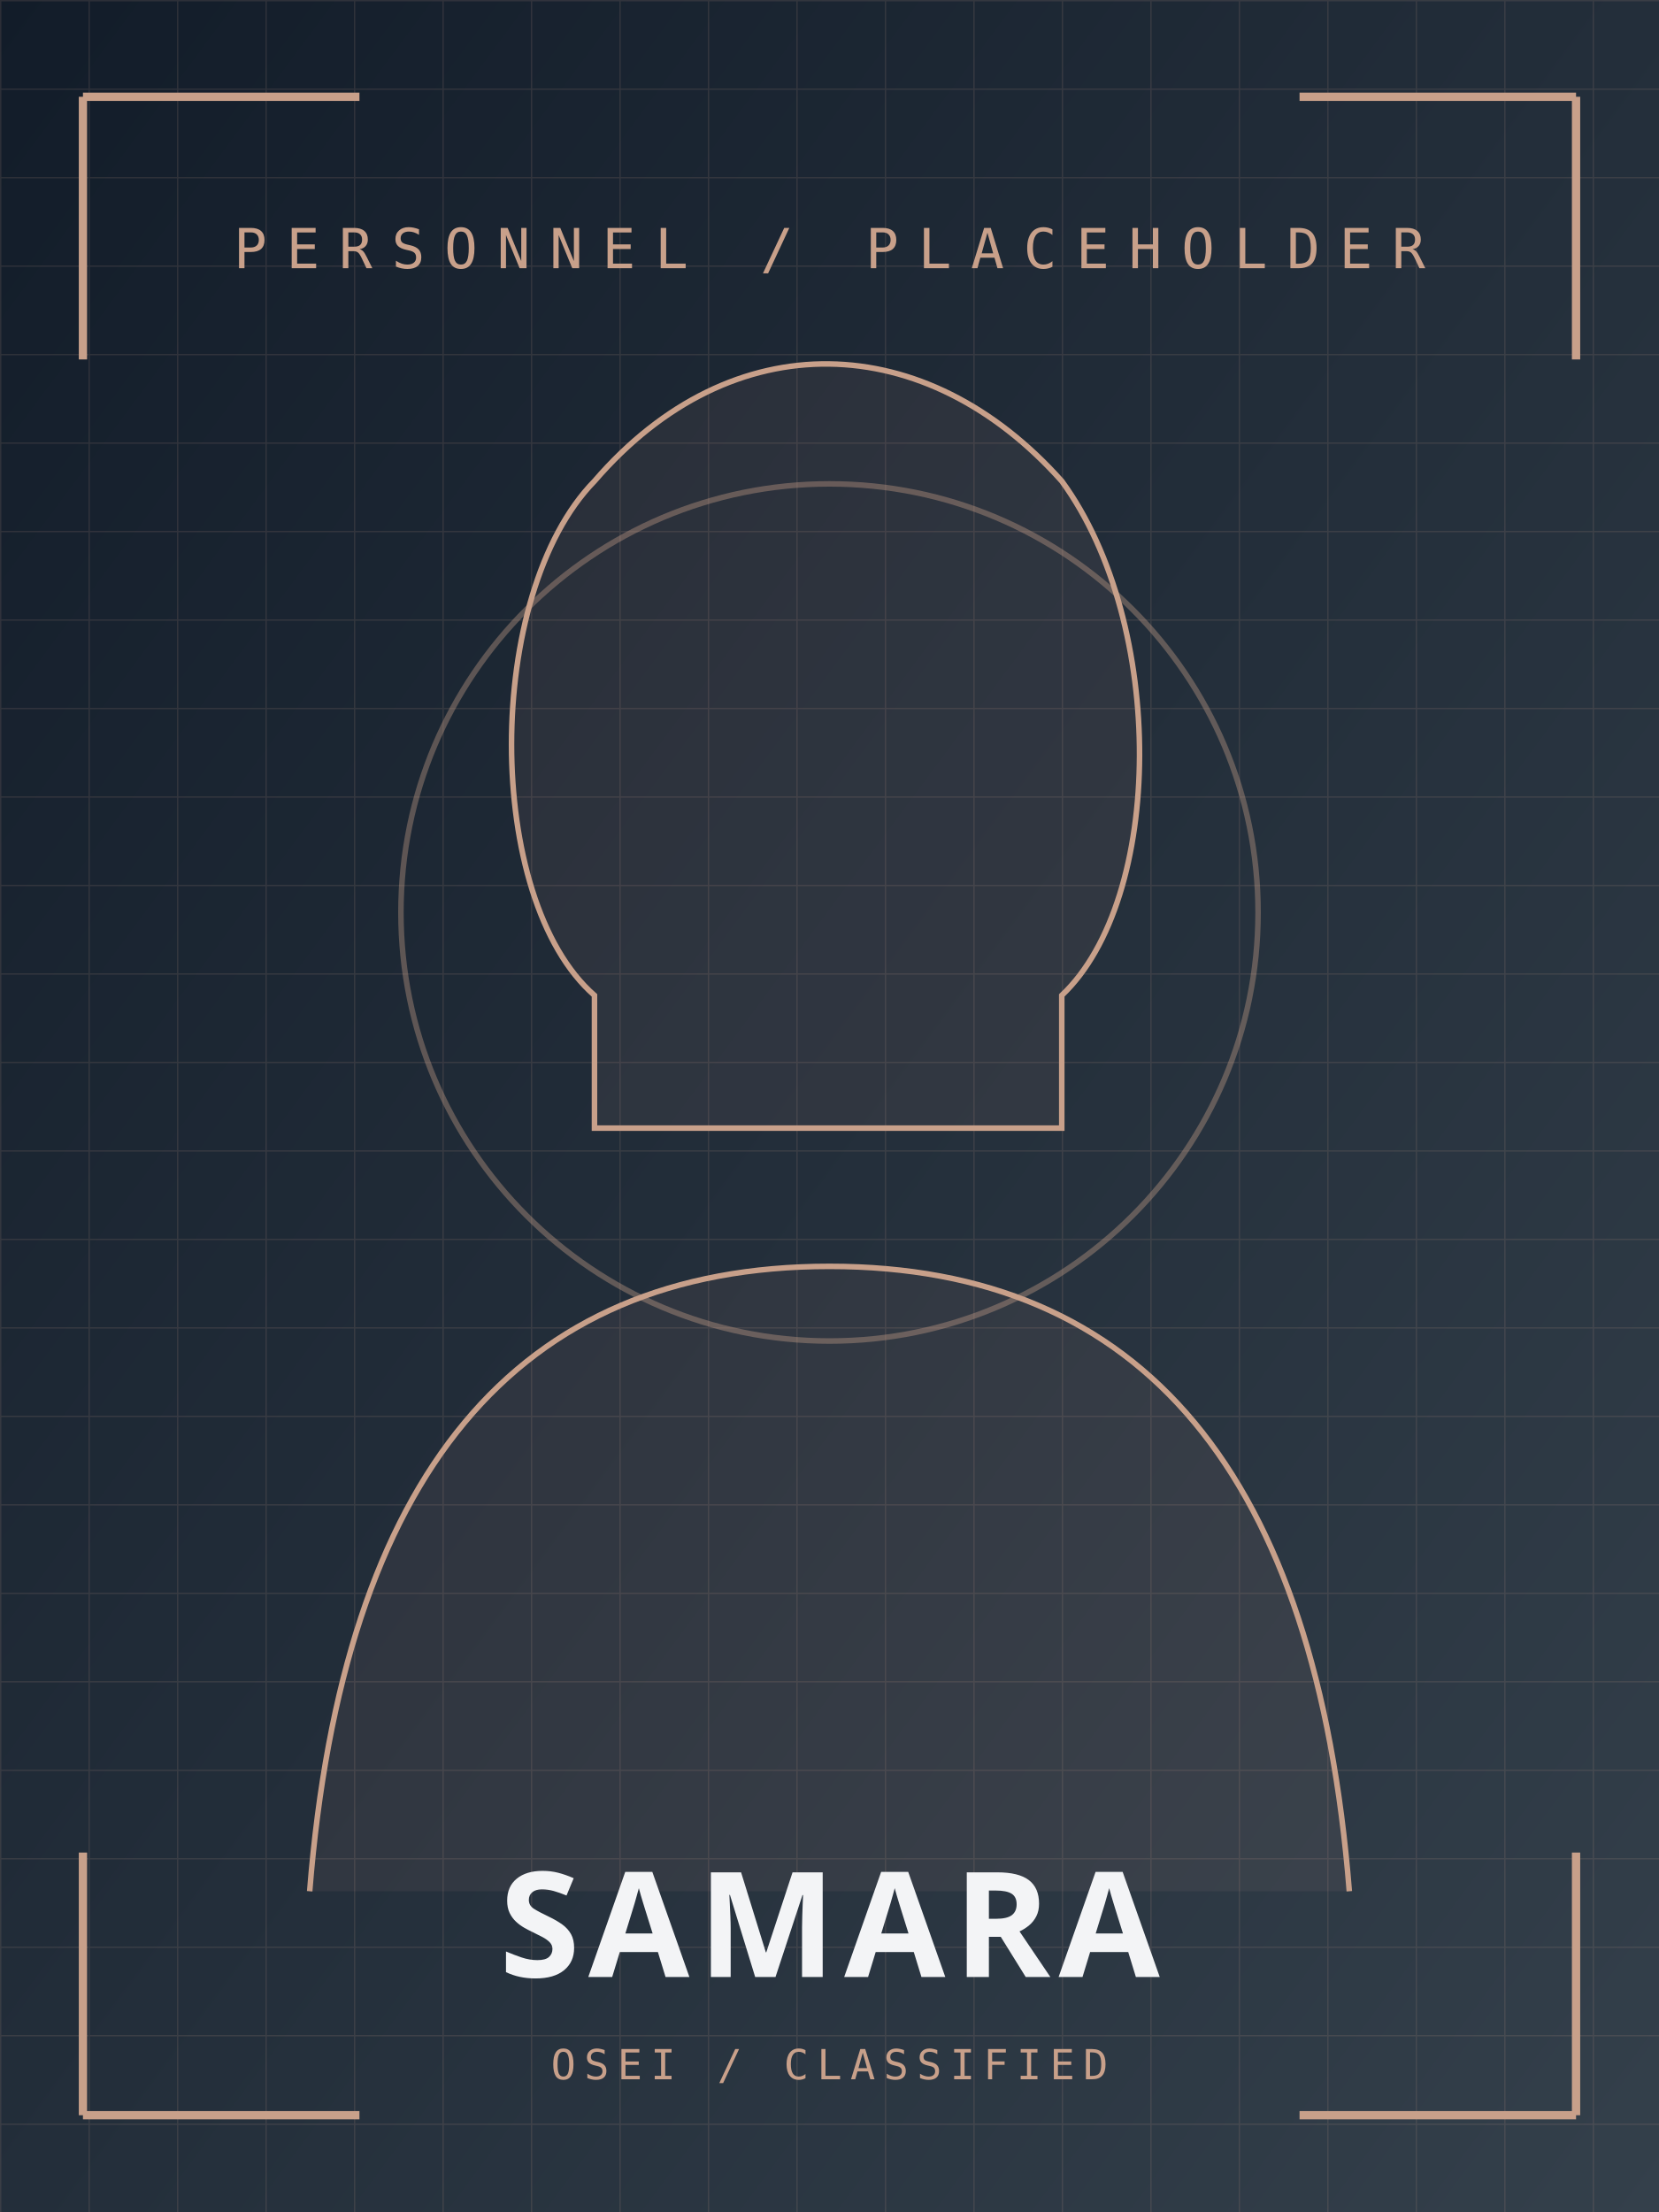
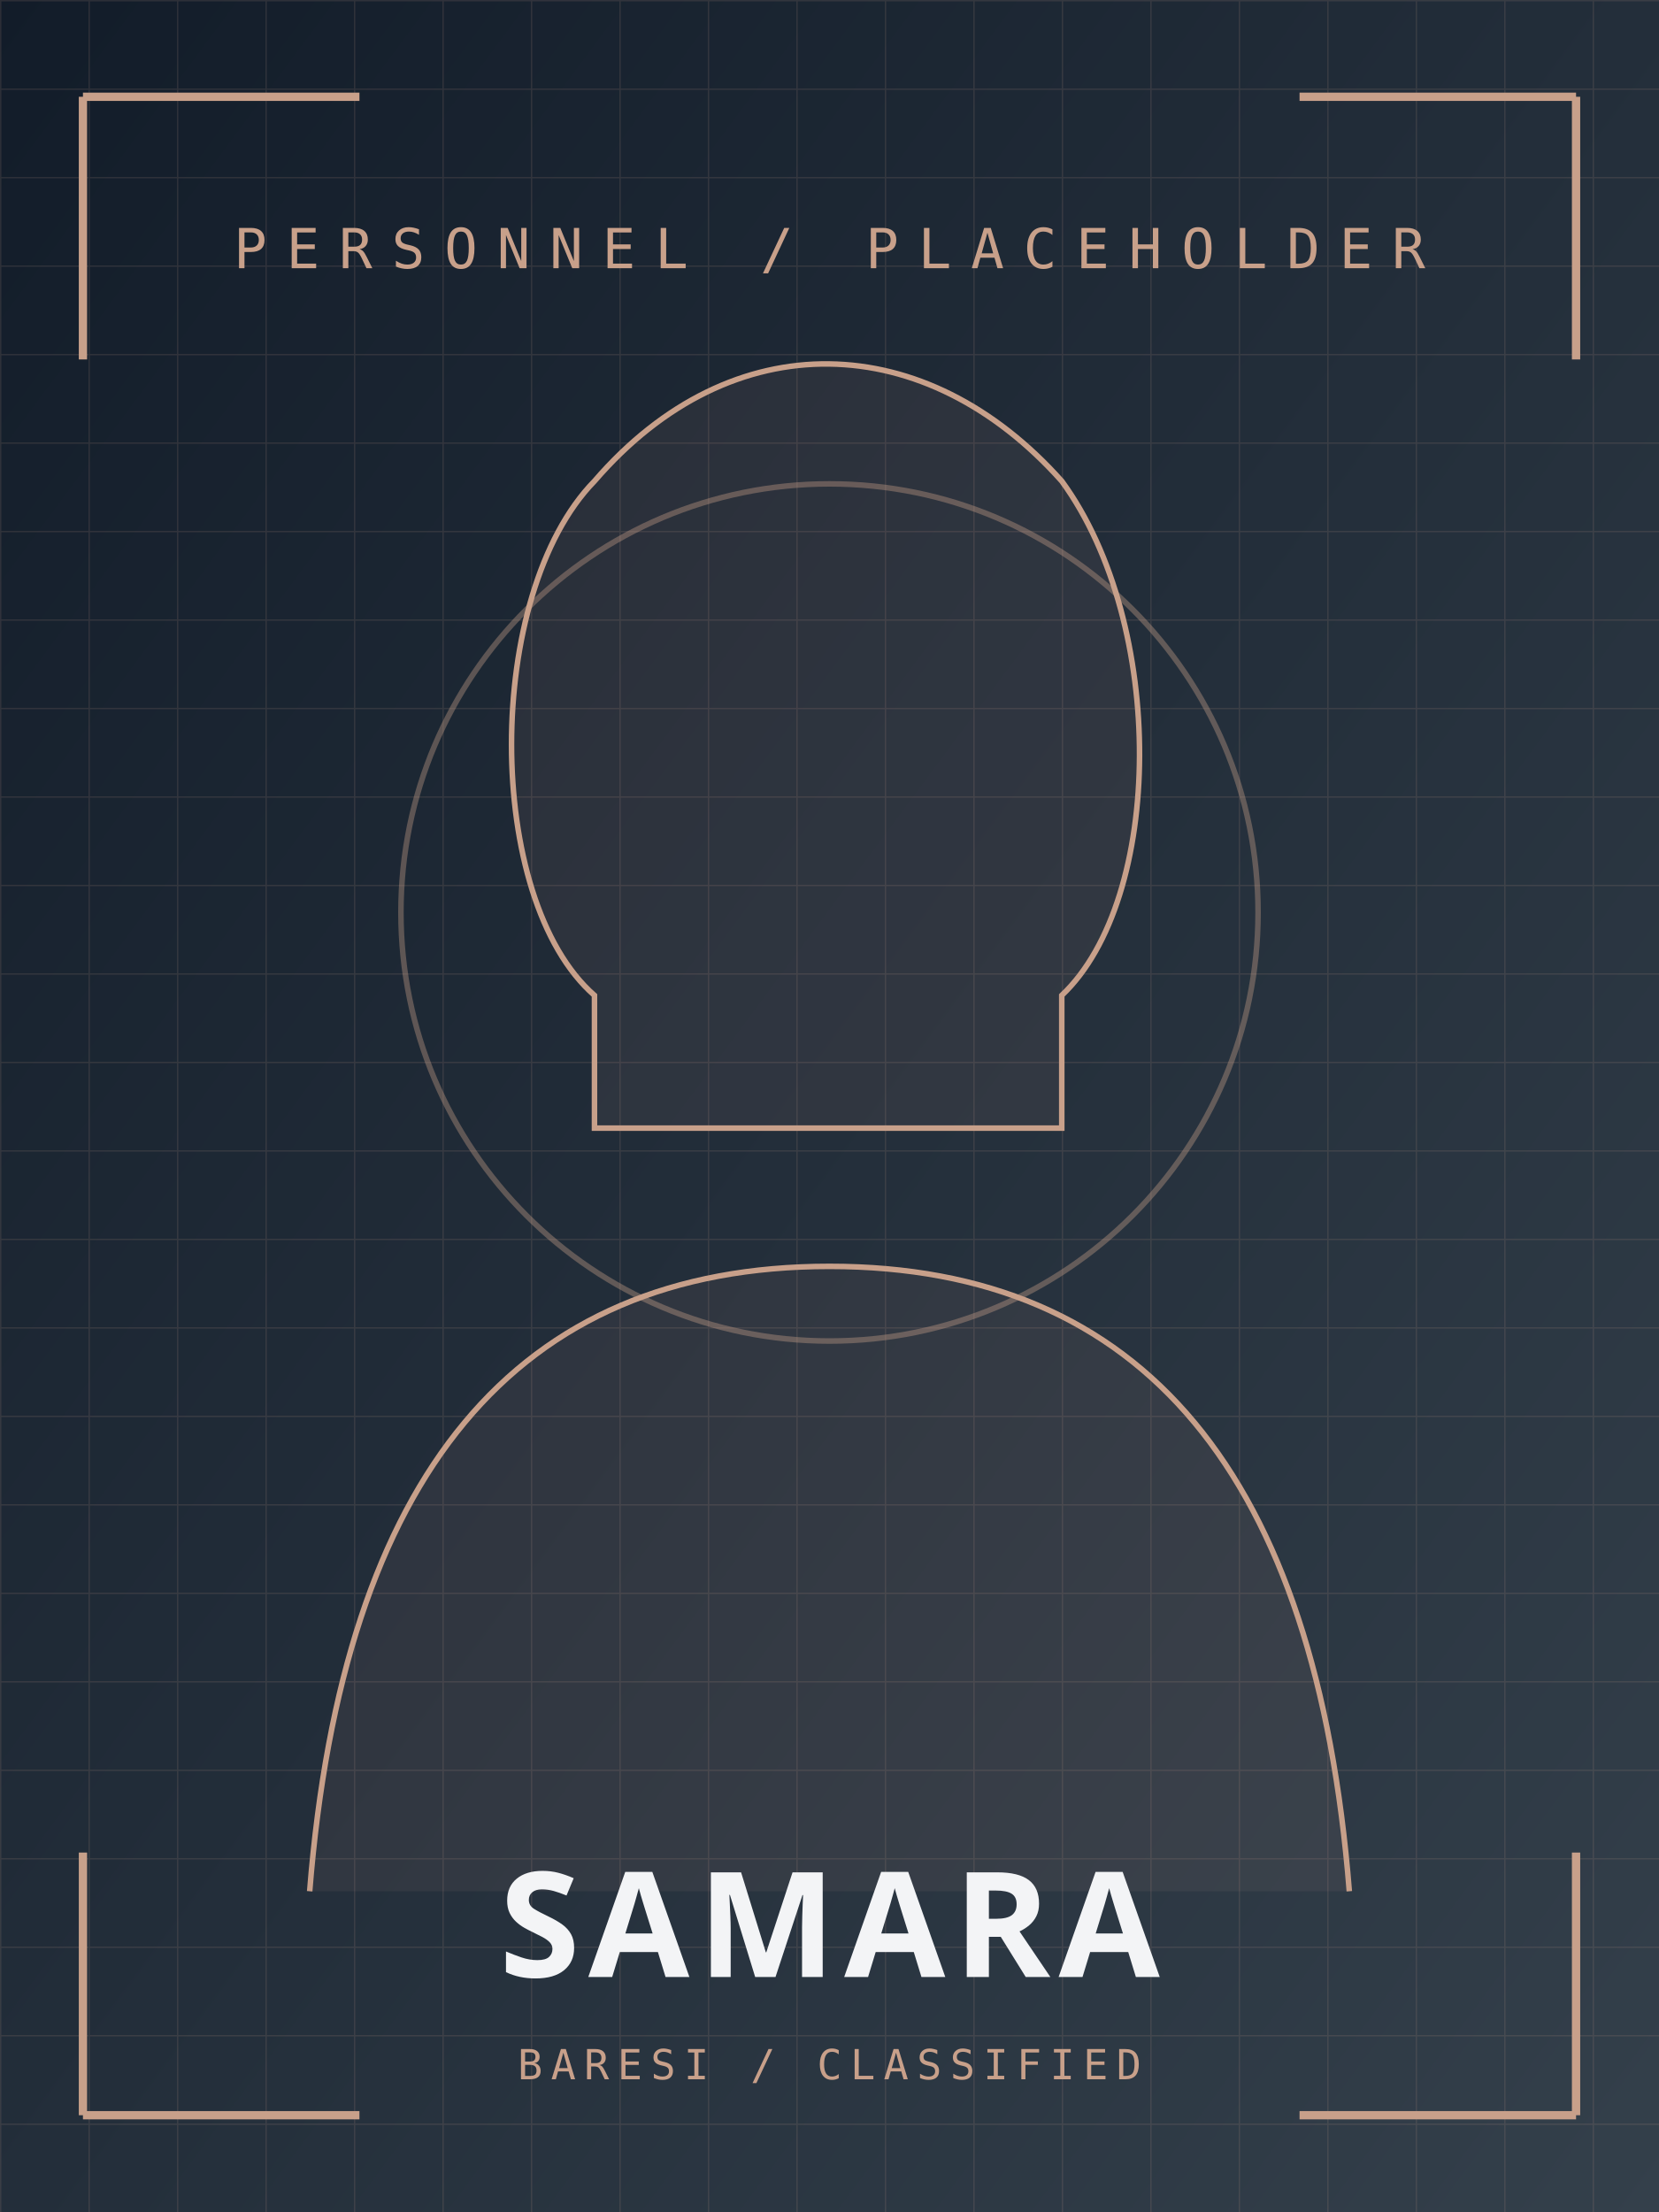
<svg xmlns="http://www.w3.org/2000/svg" viewBox="0 0 600 800">
  <defs>
    <linearGradient id="b" x2="1" y2="1">
      <stop stop-color="#121c29" />
      <stop offset="1" stop-color="#34404b" />
    </linearGradient>
    <pattern id="g" width="32" height="32" patternUnits="userSpaceOnUse">
      <path d="M32 0H0V32" fill="none" stroke="#c8a08a" stroke-opacity=".14" />
    </pattern>
  </defs>
  <rect width="600" height="800" fill="url(#b)" />
  <rect width="600" height="800" fill="url(#g)" />
  <circle cx="300" cy="330" r="155" fill="none" stroke="#c8a08a" stroke-opacity=".38" stroke-width="2" />
  <path d="M215 360c-40-35-40-145 0-186 50-58 120-55 169 0 38 52 37 151 0 186v48H215z" fill="#c8a08a" fill-opacity=".08" stroke="#c8a08a" stroke-width="2" />
  <path d="M112 684q18-226 188-226t188 226" fill="#c8a08a" fill-opacity=".08" stroke="#c8a08a" stroke-width="2" />
  <path d="M30 35h100M30 35v95M570 35H470M570 35v95M30 765h100M30 765v-95M570 765H470M570 765v-95" stroke="#c8a08a" stroke-width="3" />
  <text x="300" y="97" text-anchor="middle" fill="#c8a08a" font-family="monospace" font-size="20" letter-spacing="7">PERSONNEL / PLACEHOLDER</text>
  <text x="300" y="715" text-anchor="middle" fill="#f3f4f6" font-family="sans-serif" font-size="53" font-weight="bold" letter-spacing="3">SAMARA</text>
-   <text x="300" y="752" text-anchor="middle" fill="#c8a08a" font-family="monospace" font-size="15" letter-spacing="3">OSEI / CLASSIFIED</text>
+   <text x="300" y="752" text-anchor="middle" fill="#c8a08a" font-family="monospace" font-size="15" letter-spacing="3">BARESI / CLASSIFIED</text>
</svg>
